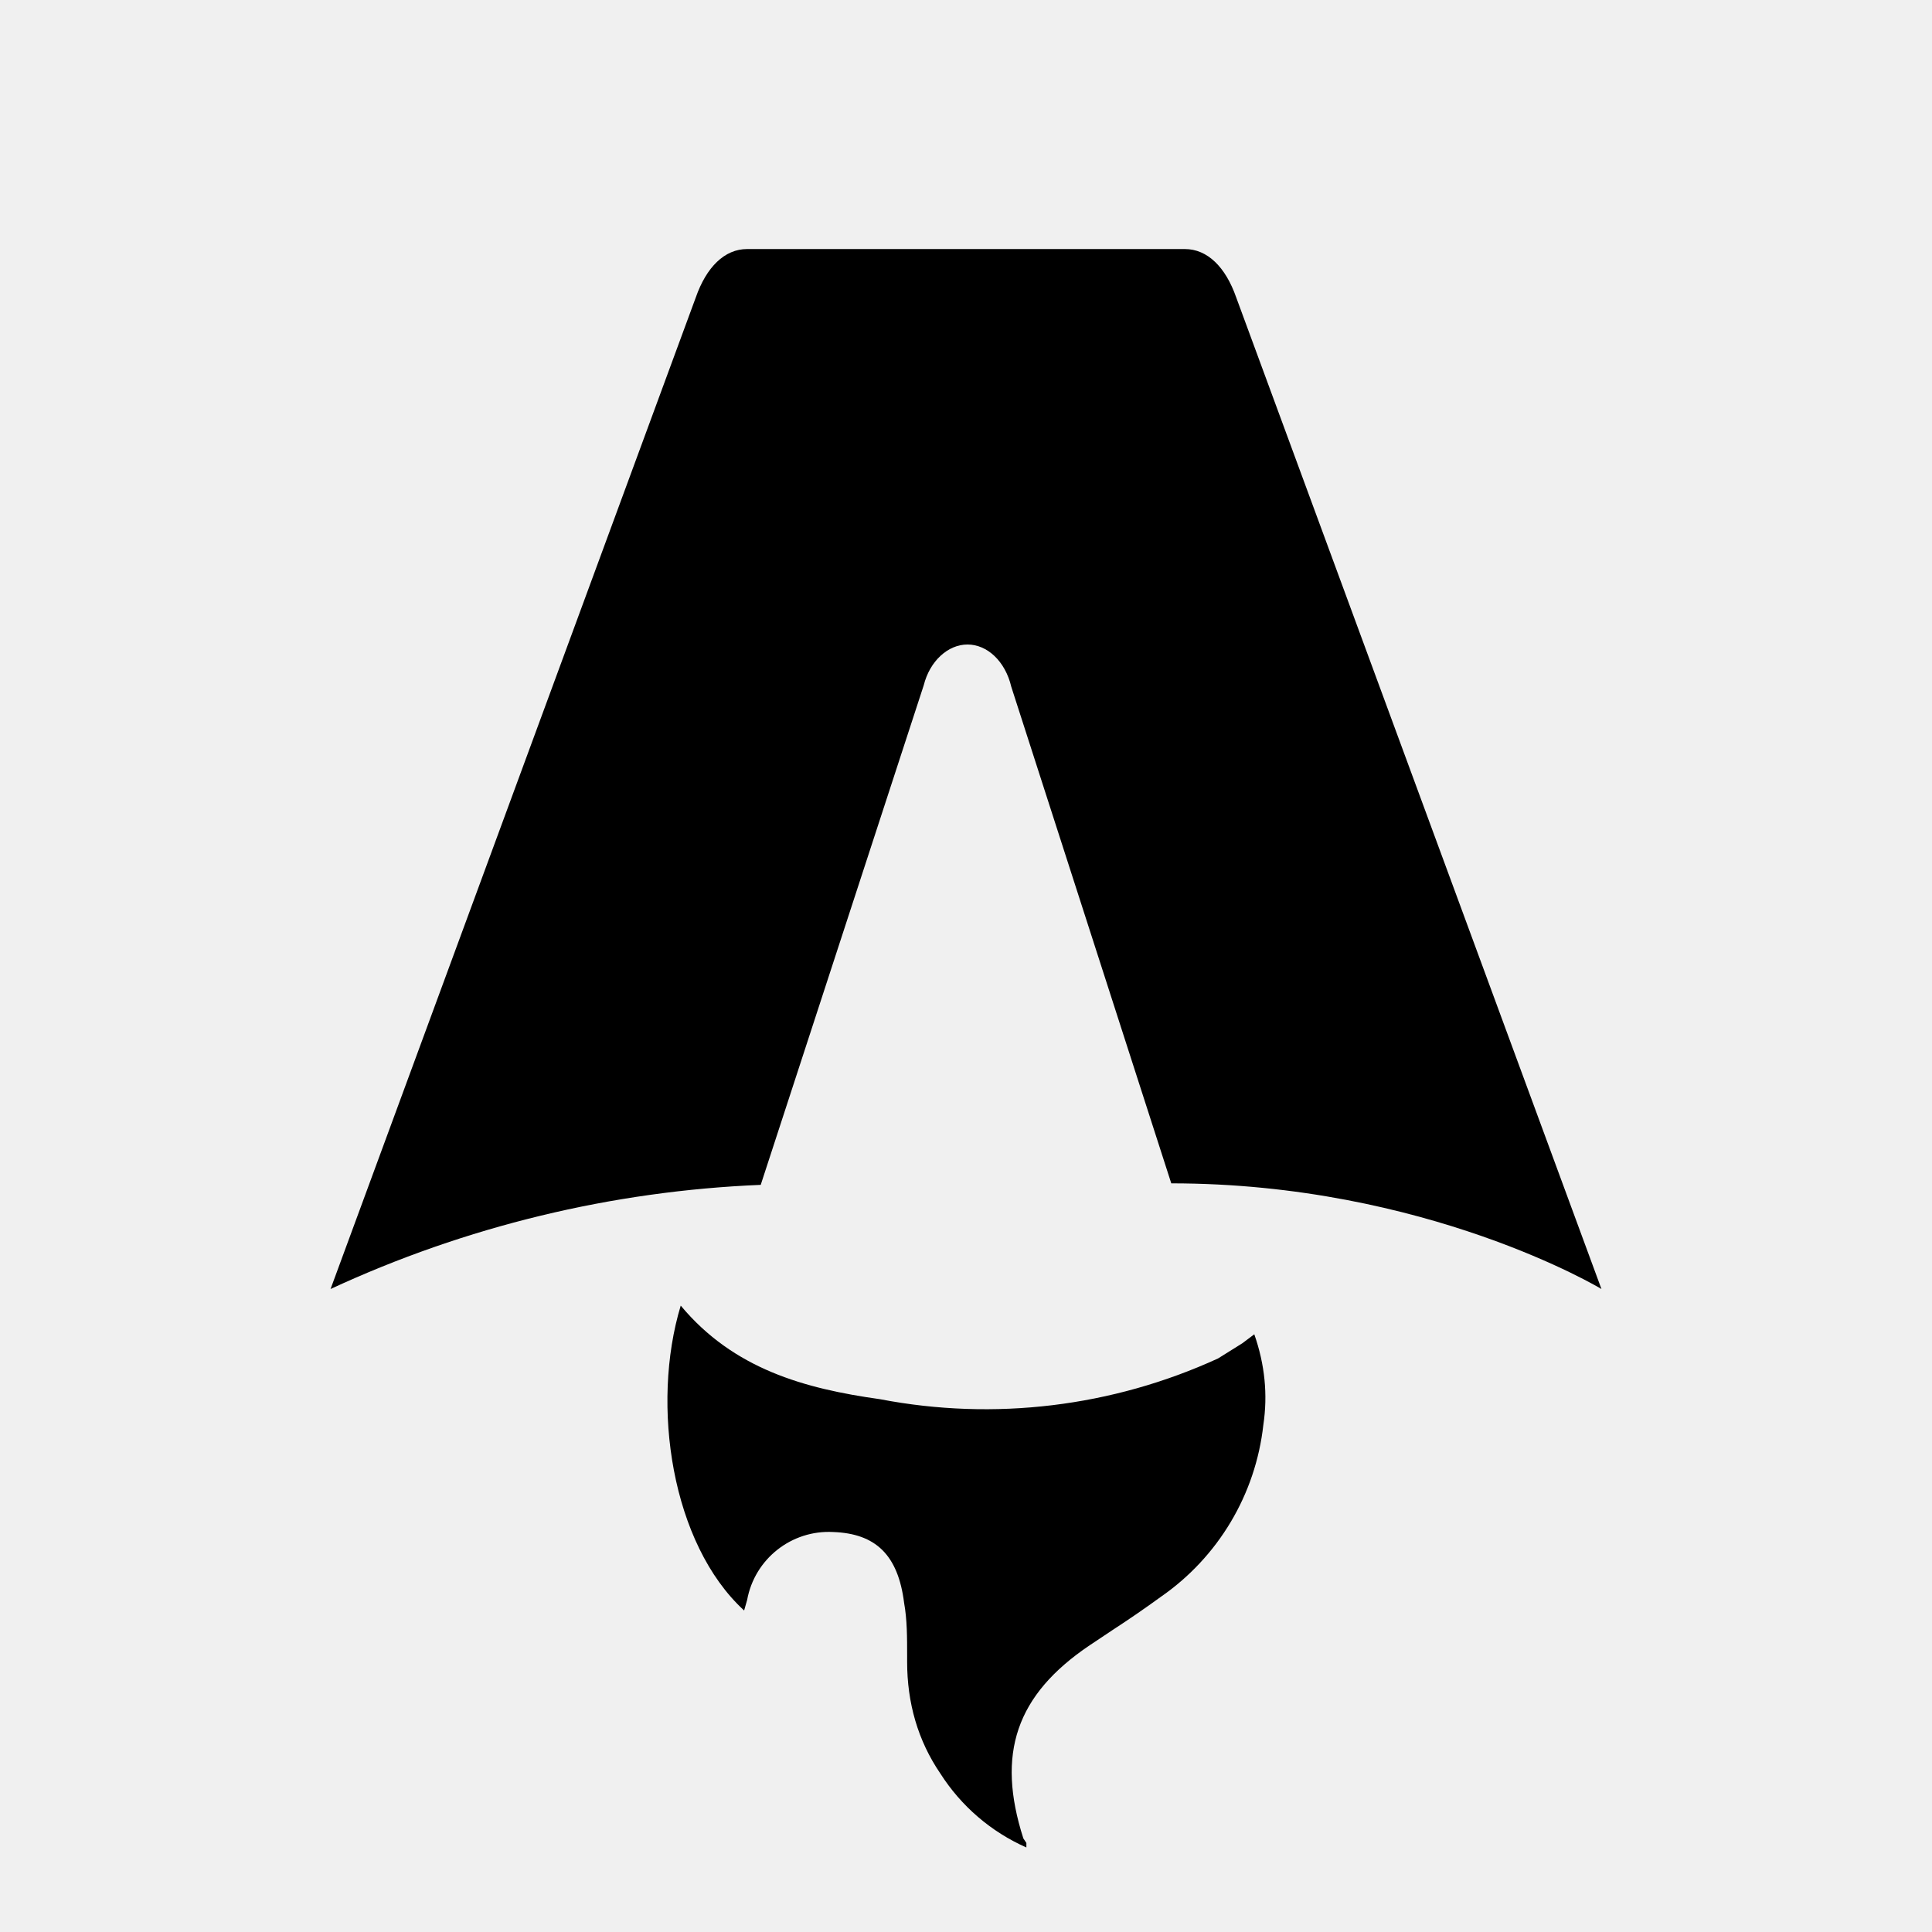
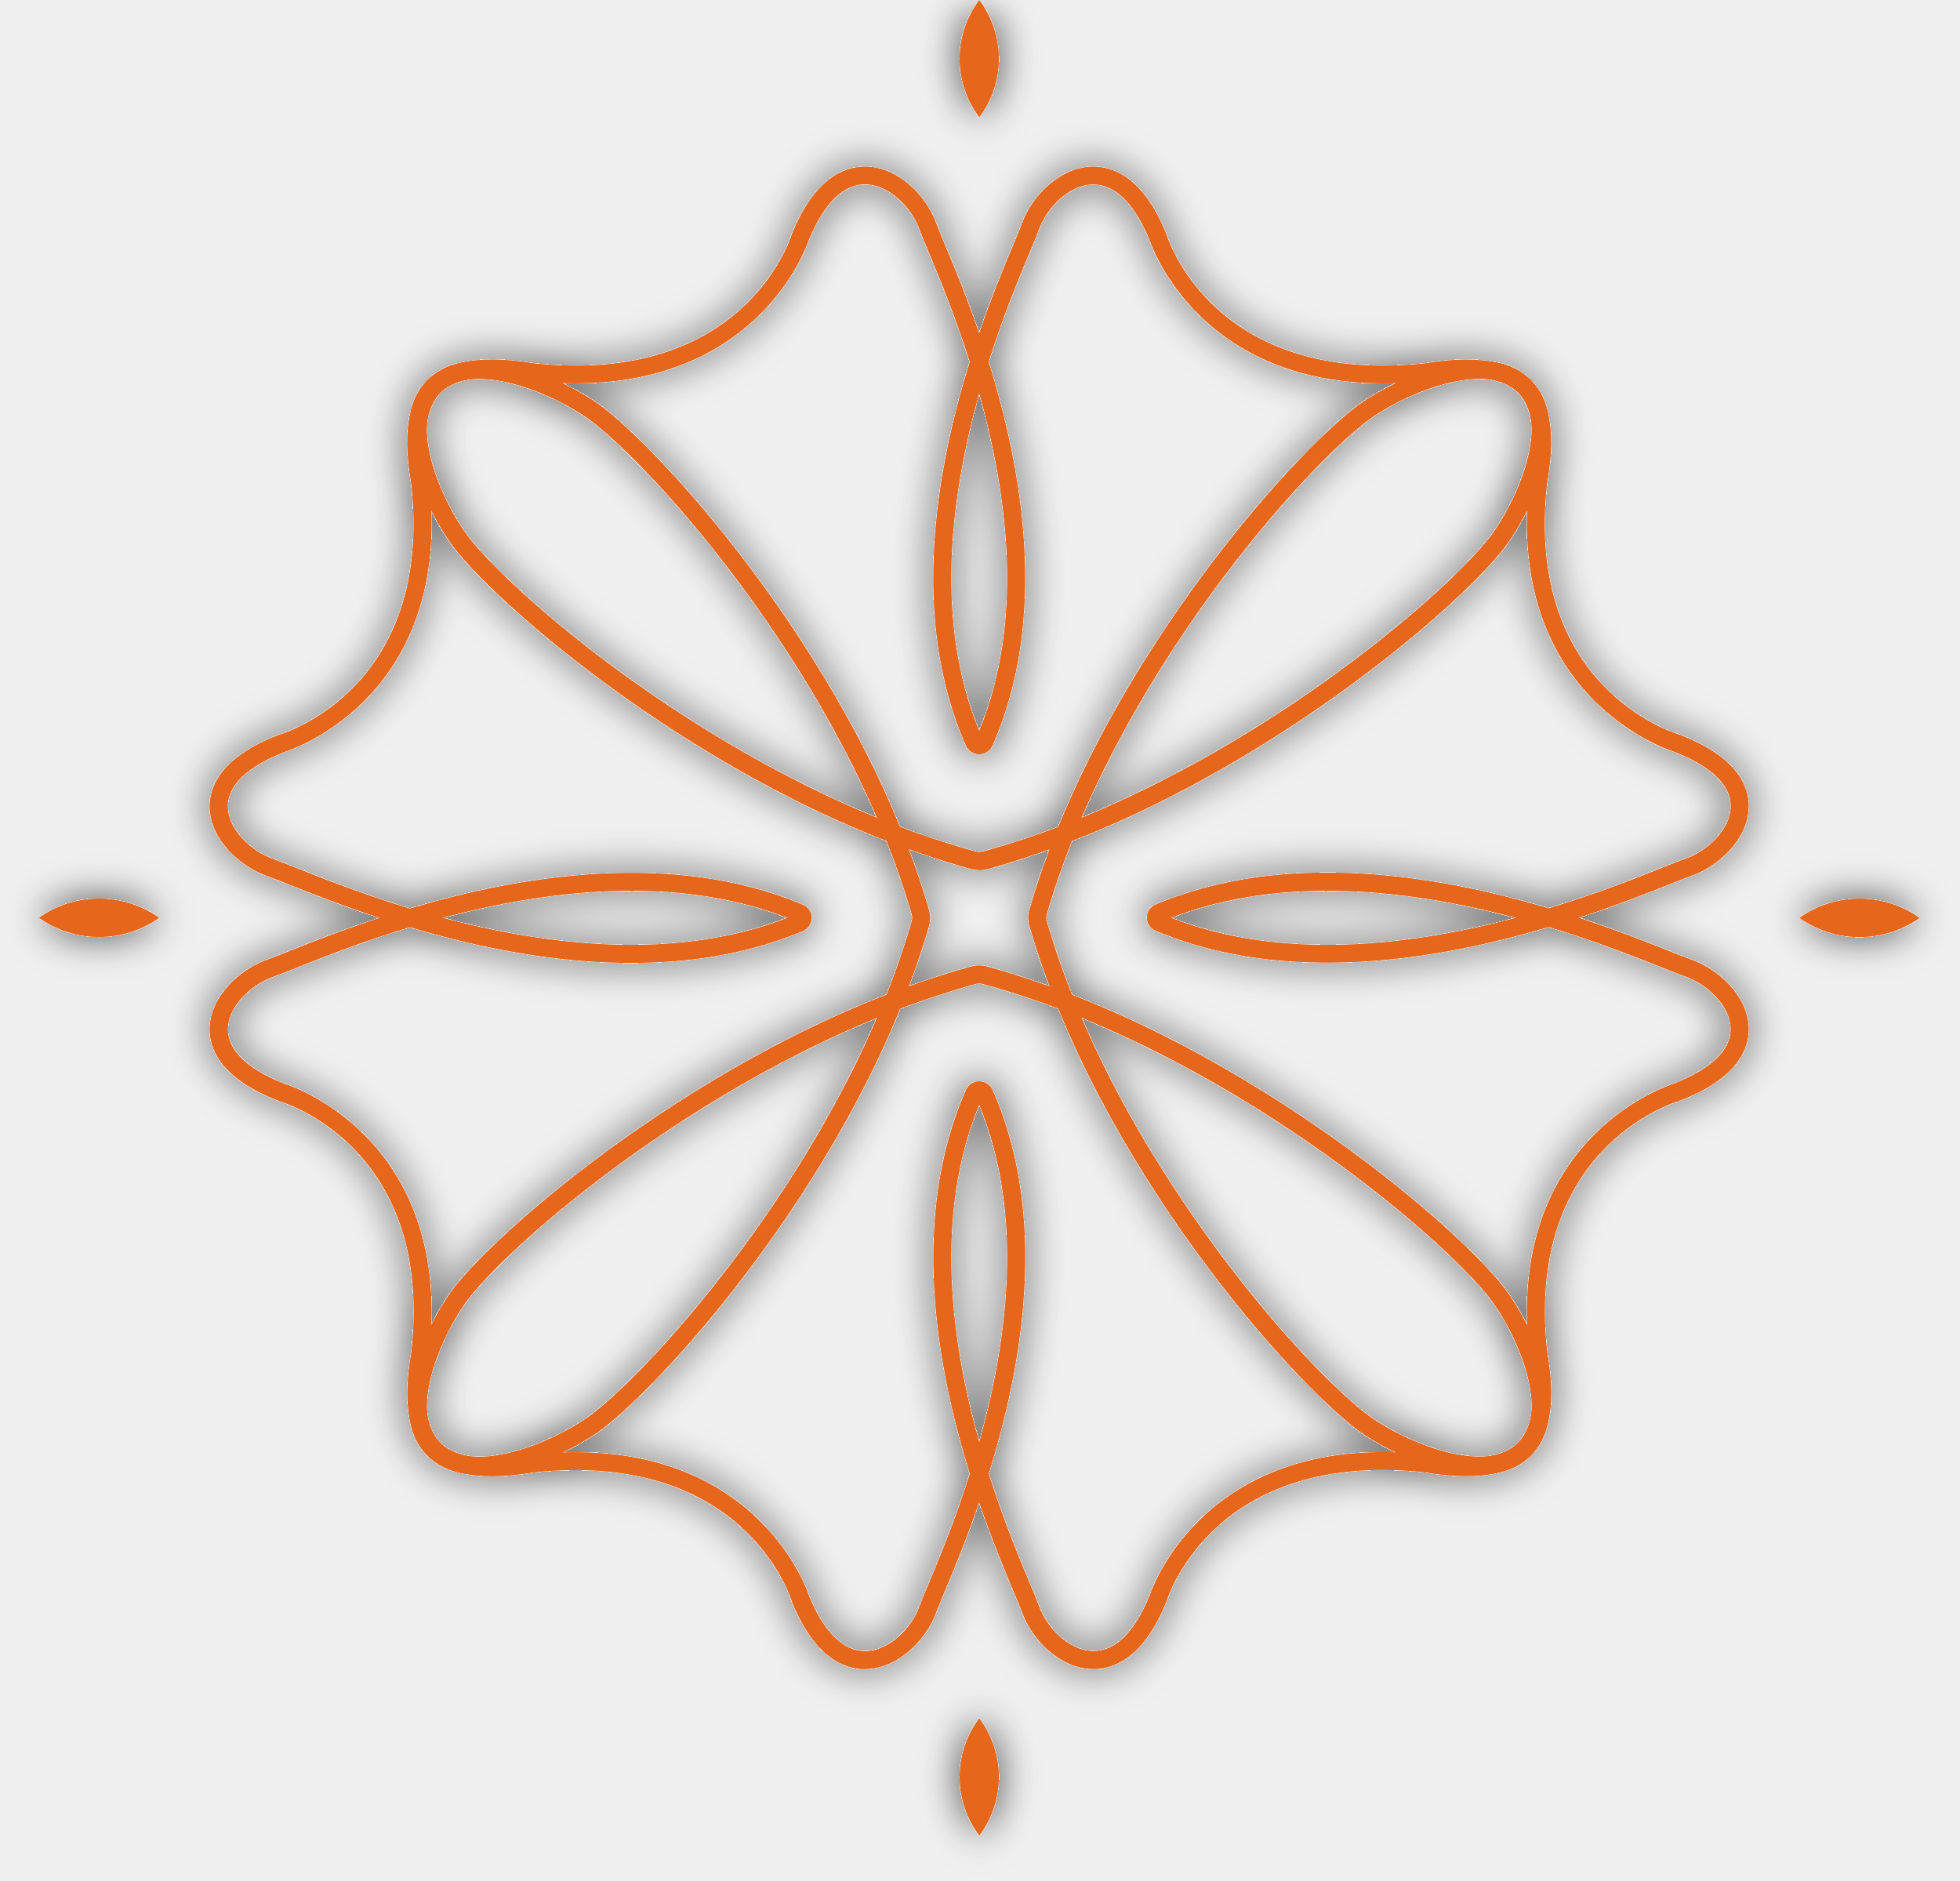
- <svg xmlns="http://www.w3.org/2000/svg" fill="none" viewBox="0 0 128 128">
-   <path d="M50.4 78.5a75.1 75.1 0 0 0-28.5 6.9l24.2-65.7c.7-2 1.9-3.2 3.4-3.2h29c1.5 0 2.7 1.2 3.4 3.2l24.2 65.7s-11.6-7-28.5-7L67 45.5c-.4-1.7-1.6-2.8-2.9-2.8-1.3 0-2.5 1.1-2.9 2.7L50.4 78.5Zm-1.1 28.2Zm-4.2-20.2c-2 6.6-.6 15.8 4.2 20.2a17.5 17.5 0 0 1 .2-.7 5.5 5.5 0 0 1 5.7-4.5c2.8.1 4.3 1.5 4.7 4.7.2 1.1.2 2.3.2 3.5v.4c0 2.7.7 5.2 2.2 7.4a13 13 0 0 0 5.7 4.9v-.3l-.2-.3c-1.8-5.6-.5-9.5 4.4-12.8l1.5-1a73 73 0 0 0 3.2-2.2 16 16 0 0 0 6.8-11.4c.3-2 .1-4-.6-6l-.8.6-1.6 1a37 37 0 0 1-22.4 2.7c-5-.7-9.7-2-13.2-6.2Z" />
-   <style>
-         path { fill: #000; }
-         @media (prefers-color-scheme: dark) {
-             path { fill: #FFF; }
-         }
-     </style>
+ <svg xmlns="http://www.w3.org/2000/svg" width="247" height="237" viewBox="0 0 247 237" fill="none">
+   <g filter="url(#filter0_d_26_129)">
+     <path d="M123.4 109.64C123.05 109.64 122.69 109.59 122.36 109.5C91.64 101.07 63.63 77.36 57.12 68.9C53.64 64.21 49.4 54.77 52.75 49.3C54.96 45.7 59.84 44.52 67.27 45.78C93.57 48.59 99.54 30.32 99.78 29.54C99.78 29.51 99.8 29.48 99.81 29.45C102.64 22.49 106.34 20.99 109 20.99C109.05 20.99 109.1 20.99 109.14 20.99C113.25 21.07 116.77 24.73 117.99 28.14C118.2 28.71 118.58 29.64 119.07 30.81C120.13 33.34 121.75 37.22 123.39 41.98C125.03 37.21 126.65 33.34 127.71 30.81C128.2 29.64 128.59 28.71 128.79 28.14C130.02 24.74 133.53 21.08 137.64 20.99C140.31 20.96 144.09 22.36 146.97 29.45C146.98 29.48 146.99 29.51 147 29.55C147.24 30.33 153.21 48.6 179.58 45.78C186.94 44.53 191.83 45.72 194.04 49.31C197.4 54.78 193.15 64.23 189.68 68.9C183.16 77.38 155.15 101.09 124.43 109.52C124.09 109.61 123.74 109.66 123.38 109.66L123.4 109.64ZM61.99 47.54C58.32 47.54 55.88 48.52 54.69 50.47C52.09 54.7 55.69 63.15 58.93 67.52C65.29 75.8 92.76 99.02 122.96 107.3C123.25 107.38 123.56 107.38 123.85 107.3C154.04 99.02 181.52 75.79 187.89 67.5C191.12 63.14 194.72 54.7 192.12 50.47C190.45 47.74 186.33 46.91 179.91 48C152.33 50.96 145.3 31.51 144.87 30.25C142.97 25.61 140.46 23.18 137.7 23.24C134.72 23.3 131.92 26.16 130.94 28.89C130.71 29.52 130.32 30.47 129.81 31.67C128.56 34.66 126.5 39.56 124.59 45.59C128.79 59.07 132.18 77.86 125.07 93.96C124.78 94.62 124.13 95.04 123.4 95.04C122.67 95.04 122.02 94.62 121.73 93.96C114.62 77.86 118.01 59.07 122.21 45.59C120.29 39.56 118.24 34.65 116.99 31.66C116.49 30.46 116.09 29.51 115.86 28.88C114.88 26.15 112.08 23.29 109.1 23.23C106.31 23.16 103.83 25.6 101.93 30.24C101.53 31.42 95.43 48.3 72.48 48.3C70.74 48.3 68.91 48.2 66.97 47.99C65.12 47.68 63.46 47.52 61.99 47.52V47.54ZM123.4 49.57C119.9 62.06 117.64 78.13 123.4 92.09C129.16 78.12 126.91 62.06 123.4 49.57Z" fill="#E6661C" />
+     <path d="M120.93 7.39C120.93 10.15 121.85 12.71 123.41 14.78C124.97 12.7 125.88 10.15 125.88 7.39C125.88 4.63 124.96 2.07 123.41 0C121.85 2.08 120.93 4.63 120.93 7.39Z" fill="#E6661C" />
+     <path d="M109 210.33C106.34 210.33 102.65 208.83 99.81 201.87C99.8 201.84 99.79 201.81 99.78 201.77C99.54 200.99 93.57 182.72 67.2 185.54C59.84 186.79 54.95 185.6 52.74 182.01C49.38 176.54 53.63 167.09 57.09 162.42C63.61 153.94 91.63 130.23 122.34 121.8C123.02 121.61 123.75 121.61 124.43 121.8C155.14 130.22 183.16 153.94 189.67 162.4C193.15 167.09 197.39 176.53 194.04 182C191.83 185.6 186.95 186.79 179.52 185.52C153.22 182.71 147.25 200.98 147.01 201.76C147.01 201.79 146.99 201.82 146.98 201.85C144.1 208.94 140.33 210.37 137.65 210.31C133.54 210.23 130.02 206.57 128.8 203.16C128.59 202.58 128.21 201.66 127.71 200.49C126.65 197.96 125.03 194.09 123.39 189.32C121.75 194.09 120.13 197.96 119.07 200.49C118.58 201.66 118.19 202.59 117.99 203.16C116.76 206.56 113.25 210.22 109.14 210.31C109.09 210.31 109.04 210.31 109 210.31V210.33ZM101.94 201.05C103.81 205.64 106.26 208.06 109.01 208.06C109.04 208.06 109.07 208.06 109.11 208.06C112.09 208 114.89 205.14 115.87 202.41C116.1 201.78 116.49 200.83 117 199.63C118.25 196.64 120.31 191.74 122.22 185.7C118.02 172.22 114.63 153.43 121.74 137.33C122.03 136.67 122.68 136.25 123.41 136.25C124.14 136.25 124.79 136.67 125.08 137.33C132.19 153.43 128.8 172.22 124.6 185.7C126.52 191.73 128.57 196.64 129.82 199.62C130.32 200.82 130.72 201.77 130.95 202.4C131.93 205.13 134.73 207.99 137.71 208.05C137.74 208.05 137.77 208.05 137.81 208.05C140.57 208.05 143.01 205.63 144.88 201.04C145.3 199.77 152.32 180.32 179.85 183.28C186.35 184.38 190.45 183.55 192.13 180.82C194.73 176.59 191.13 168.14 187.89 163.77C181.53 155.49 154.05 132.27 123.86 123.99C123.57 123.91 123.26 123.91 122.97 123.99C92.78 132.27 65.3 155.5 58.93 163.79C55.7 168.15 52.1 176.59 54.7 180.82C56.37 183.55 60.48 184.38 66.91 183.29C94.49 180.33 101.52 199.77 101.95 201.04L101.94 201.05ZM123.4 139.21C117.64 153.17 119.9 169.24 123.4 181.73C126.91 169.24 129.16 153.17 123.4 139.21Z" fill="#E6661C" />
+     <path d="M125.88 223.91C125.88 221.15 124.96 218.59 123.41 216.52C121.85 218.6 120.93 221.15 120.93 223.91C120.93 226.67 121.85 229.23 123.41 231.3C124.97 229.22 125.88 226.67 125.88 223.91Z" fill="#E6661C" />
+     <path d="M60.4 185.83C58.48 185.83 56.69 185.44 55.21 184.5C51.7 182.27 50.56 177.53 51.83 170.42C54.72 144.79 35.98 138.97 35.18 138.74C35.15 138.74 35.12 138.72 35.09 138.71C27.84 135.9 26.37 132.2 26.42 129.58C26.5 125.55 30.25 122.1 33.74 120.9C34.33 120.7 35.28 120.32 36.48 119.84C39.06 118.81 42.99 117.24 47.83 115.66C42.99 114.07 39.06 112.5 36.48 111.48C35.28 111 34.33 110.62 33.74 110.42C30.25 109.22 26.5 105.77 26.42 101.74C26.37 99.13 27.83 95.42 35.09 92.61C35.12 92.6 35.15 92.59 35.18 92.58C35.98 92.35 54.71 86.53 51.81 60.83C50.55 53.79 51.69 49.05 55.2 46.82C60.73 43.3 70.55 47.47 75.43 50.92C84.12 57.28 108.42 84.63 117.06 114.62C117.16 114.96 117.21 115.31 117.21 115.66C117.21 116.01 117.16 116.36 117.07 116.7C108.43 146.69 84.14 174.04 75.46 180.39C71.87 182.93 65.65 185.84 60.4 185.84V185.83ZM35.88 136.57C37.14 136.97 57.11 143.82 54.08 170.74C52.98 176.93 53.77 180.89 56.43 182.58C60.74 185.31 69.54 181.78 74.14 178.54C82.62 172.33 106.41 145.52 114.9 116.07C114.94 115.94 114.96 115.8 114.96 115.66C114.96 115.52 114.94 115.38 114.9 115.24C106.42 85.79 82.62 58.98 74.13 52.76C69.55 49.52 60.74 45.99 56.44 48.73C53.78 50.42 52.99 54.38 54.08 60.5C57.12 87.49 37.15 94.34 35.89 94.74C31.14 96.59 28.65 98.99 28.71 101.69C28.77 104.58 31.7 107.31 34.5 108.27C35.14 108.49 36.11 108.88 37.35 109.37C40.42 110.59 45.45 112.6 51.65 114.48C65.45 110.38 84.69 107.07 101.18 114C101.85 114.28 102.29 114.93 102.29 115.66C102.29 116.39 101.85 117.04 101.18 117.32C84.69 124.26 65.45 120.94 51.65 116.84C45.46 118.71 40.42 120.72 37.35 121.95C36.12 122.44 35.15 122.83 34.51 123.05C31.71 124.01 28.78 126.73 28.72 129.63C28.67 132.33 31.15 134.74 35.9 136.58L35.88 136.57ZM55.79 115.65C68.56 119.05 84.95 121.22 99.22 115.65C84.95 110.08 68.56 112.25 55.79 115.65Z" fill="#E6661C" />
+     <path d="M12.48 118.07C15.31 118.07 17.93 117.17 20.06 115.65C17.93 114.13 15.31 113.23 12.48 113.23C9.65 113.23 7.03 114.12 4.9 115.65C7.03 117.17 9.65 118.07 12.48 118.07Z" fill="#E6661C" />
+     <path d="M186.4 185.83C181.15 185.83 174.94 182.92 171.36 180.39C162.67 174.03 138.37 146.68 129.73 116.69C129.63 116.35 129.58 116 129.58 115.65C129.58 115.3 129.63 114.94 129.73 114.61C138.36 84.62 162.66 57.28 171.34 50.92C176.24 47.46 186.06 43.29 191.59 46.8C195.1 49.03 196.24 53.77 194.97 60.88C192.08 86.51 210.82 92.33 211.62 92.56C211.65 92.56 211.68 92.58 211.71 92.59C218.96 95.4 220.43 99.1 220.37 101.72C220.29 105.75 216.54 109.2 213.05 110.4C212.46 110.6 211.51 110.98 210.31 111.46C207.73 112.49 203.8 114.06 198.96 115.64C203.8 117.23 207.73 118.8 210.31 119.82C211.51 120.3 212.46 120.68 213.05 120.88C216.54 122.08 220.29 125.52 220.37 129.56C220.42 132.17 218.96 135.88 211.71 138.69C211.68 138.7 211.65 138.71 211.62 138.72C210.82 138.95 192.09 144.77 194.99 170.47C196.25 177.51 195.11 182.25 191.6 184.48C190.12 185.42 188.32 185.81 186.4 185.81V185.83ZM186.42 47.74C181.91 47.74 176.11 50.33 172.67 52.76C164.19 58.97 140.4 85.78 131.91 115.23C131.87 115.36 131.85 115.5 131.85 115.64C131.85 115.78 131.87 115.92 131.91 116.05C140.39 145.51 164.19 172.32 172.68 178.53C177.26 181.77 186.06 185.3 190.37 182.56C193.03 180.87 193.82 176.91 192.73 170.79C189.68 143.8 209.66 136.95 210.92 136.55C215.67 134.7 218.16 132.3 218.1 129.6C218.04 126.71 215.11 123.98 212.31 123.02C211.67 122.8 210.7 122.41 209.47 121.92C206.4 120.7 201.37 118.69 195.17 116.81C181.37 120.91 162.13 124.22 145.64 117.29C144.97 117.01 144.53 116.36 144.53 115.63C144.53 114.9 144.96 114.25 145.64 113.97C162.12 107.03 181.37 110.35 195.17 114.45C201.36 112.58 206.4 110.57 209.47 109.34C210.7 108.85 211.67 108.46 212.32 108.24C215.12 107.28 218.05 104.56 218.11 101.66C218.16 98.96 215.68 96.55 210.93 94.71C209.67 94.31 189.7 87.46 192.73 60.54C193.83 54.35 193.04 50.39 190.38 48.7C189.3 48.01 187.93 47.72 186.42 47.72V47.74ZM147.59 115.65C161.86 121.22 178.24 119.05 191.02 115.65C178.25 112.25 161.86 110.08 147.59 115.65Z" fill="#E6661C" />
+     <path d="M234.33 113.24C231.5 113.24 228.88 114.13 226.75 115.66C228.88 117.18 231.5 118.08 234.33 118.08C237.16 118.08 239.78 117.18 241.91 115.66C239.78 114.14 237.16 113.24 234.33 113.24Z" fill="#E6661C" />
+   </g>
+   <defs>
+     <filter id="filter0_d_26_129" x="-9.77516e-05" y="-4.9" width="246.81" height="241.1" filterUnits="userSpaceOnUse" color-interpolation-filters="sRGB">
+       <feFlood flood-opacity="0" result="BackgroundImageFix" />
+       <feColorMatrix in="SourceAlpha" type="matrix" values="0 0 0 0 0 0 0 0 0 0 0 0 0 0 0 0 0 0 127 0" result="hardAlpha" />
+       <feOffset />
+       <feGaussianBlur stdDeviation="2.45" />
+       <feComposite in2="hardAlpha" operator="out" />
+       <feColorMatrix type="matrix" values="0 0 0 0 0 0 0 0 0 0 0 0 0 0 0 0 0 0 0.7 0" />
+       <feBlend mode="normal" in2="BackgroundImageFix" result="effect1_dropShadow_26_129" />
+       <feBlend mode="normal" in="SourceGraphic" in2="effect1_dropShadow_26_129" result="shape" />
+     </filter>
+   </defs>
</svg>
